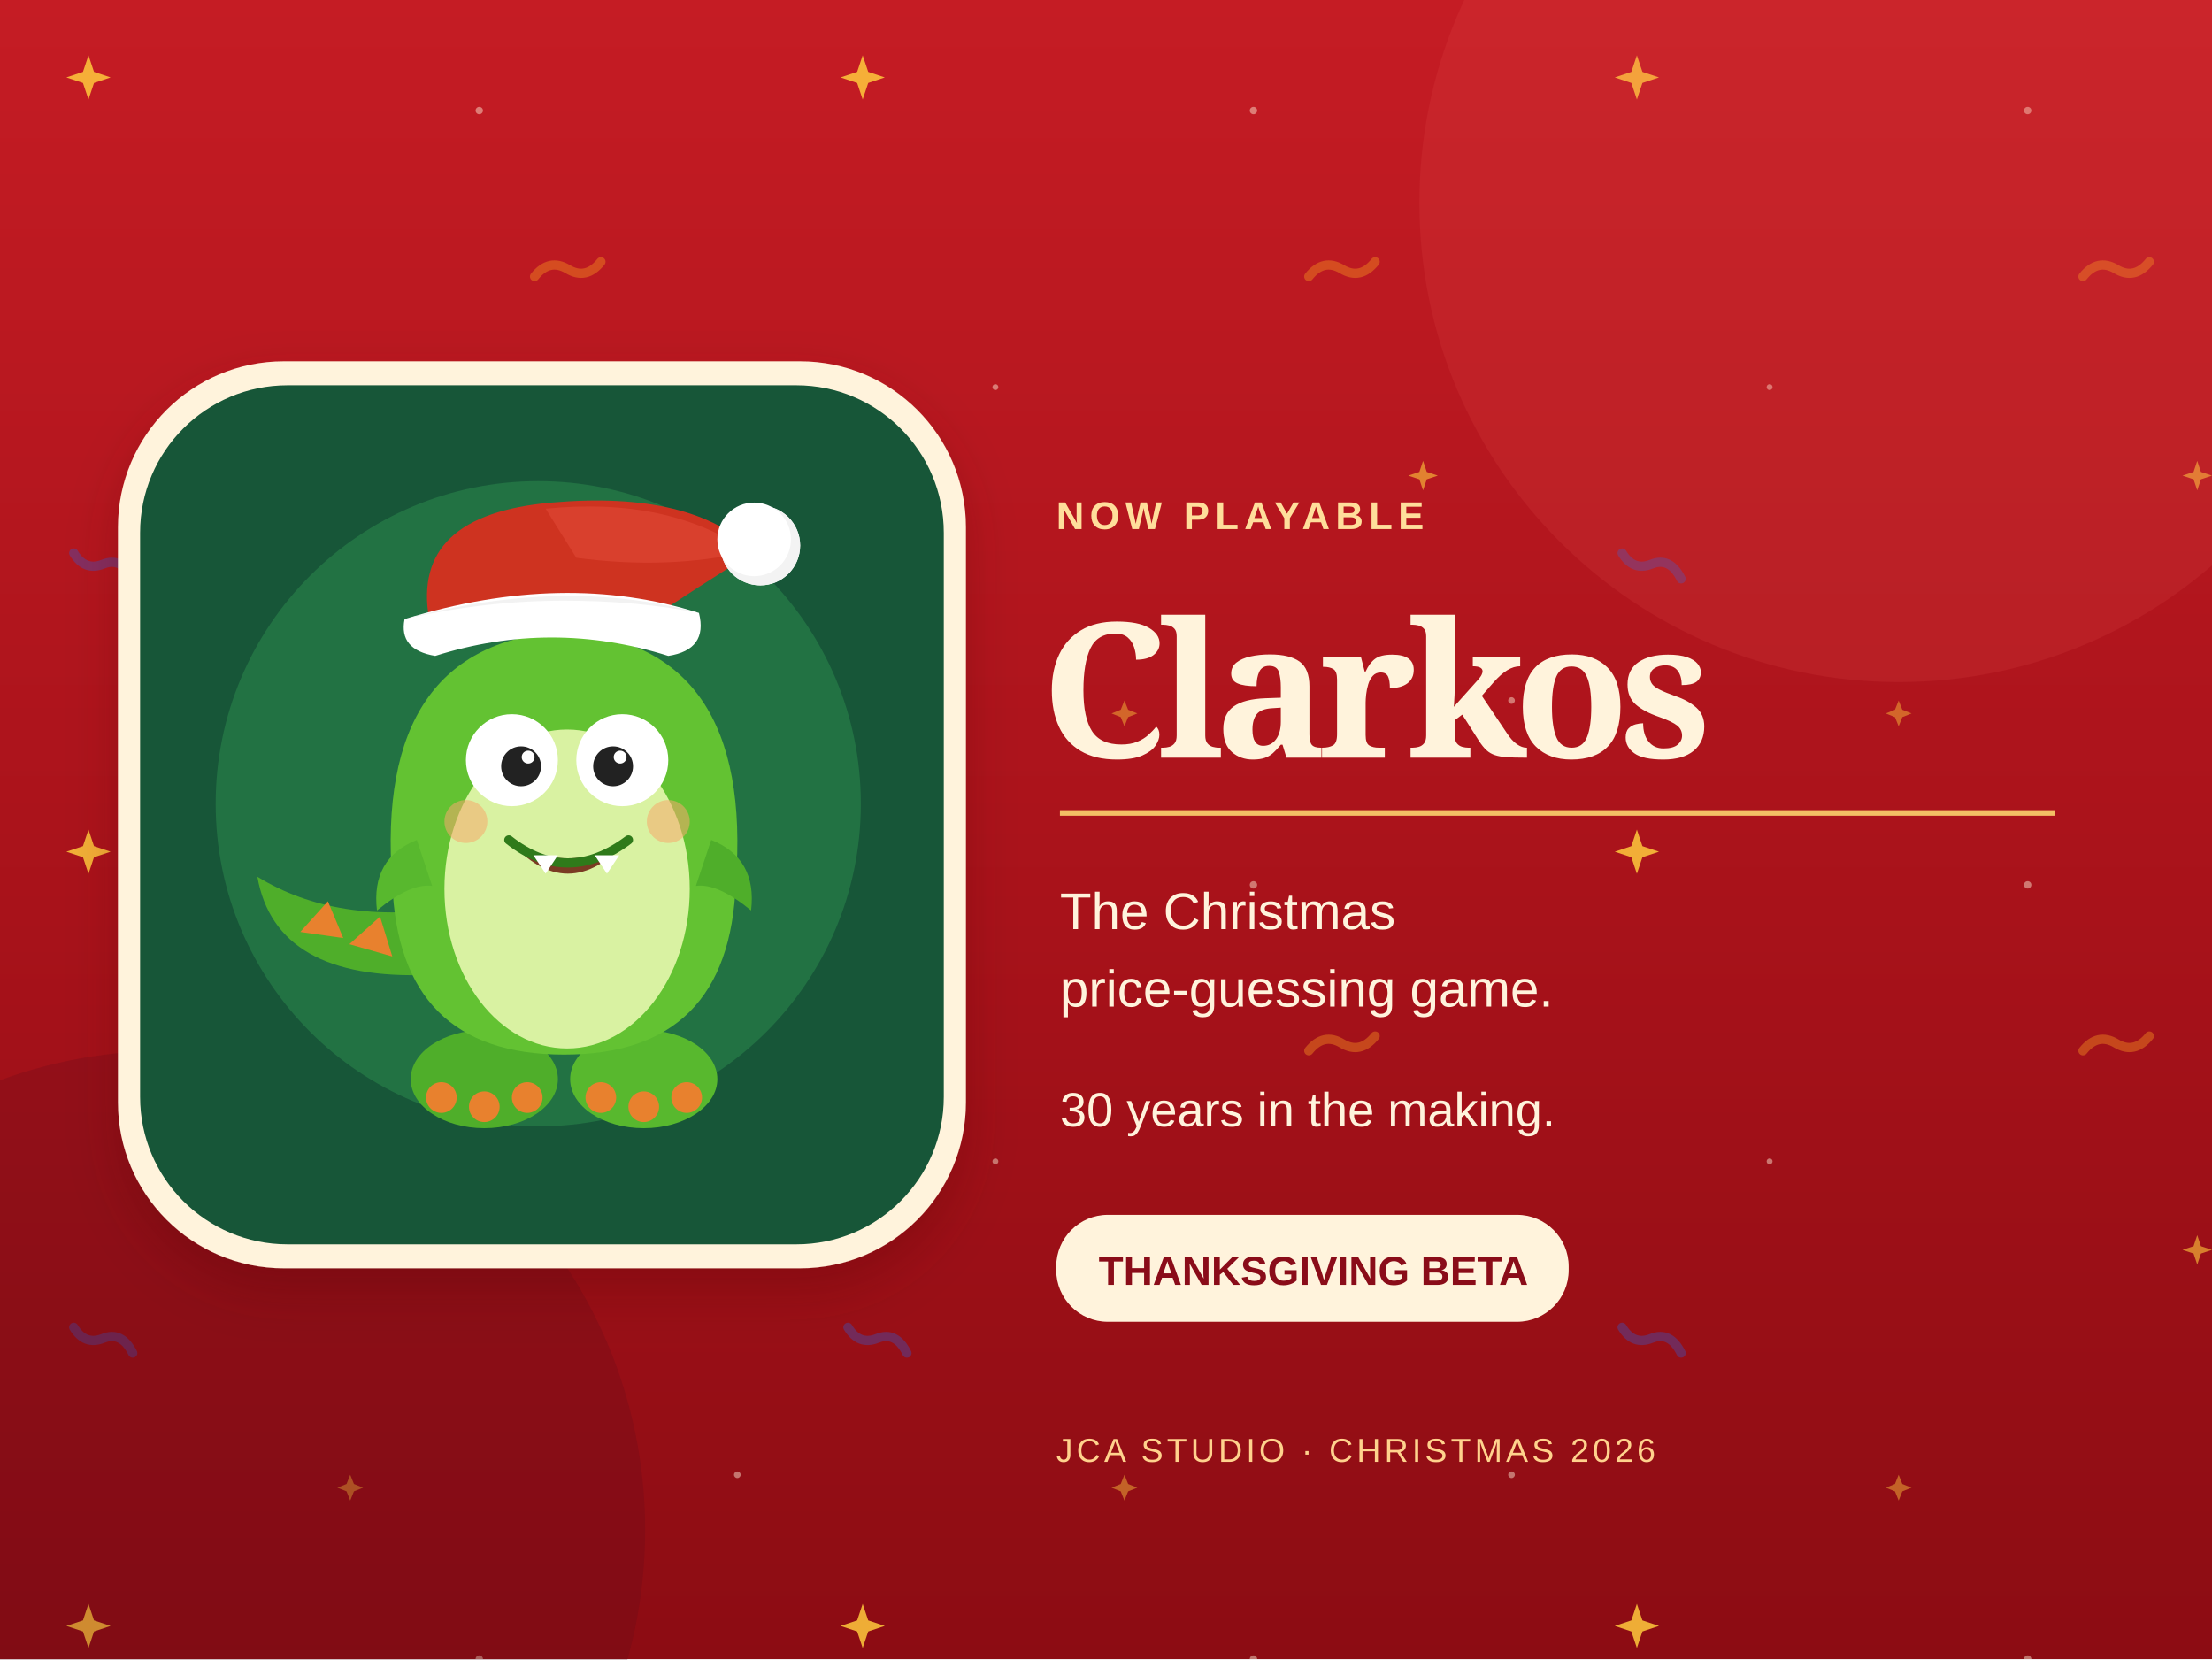
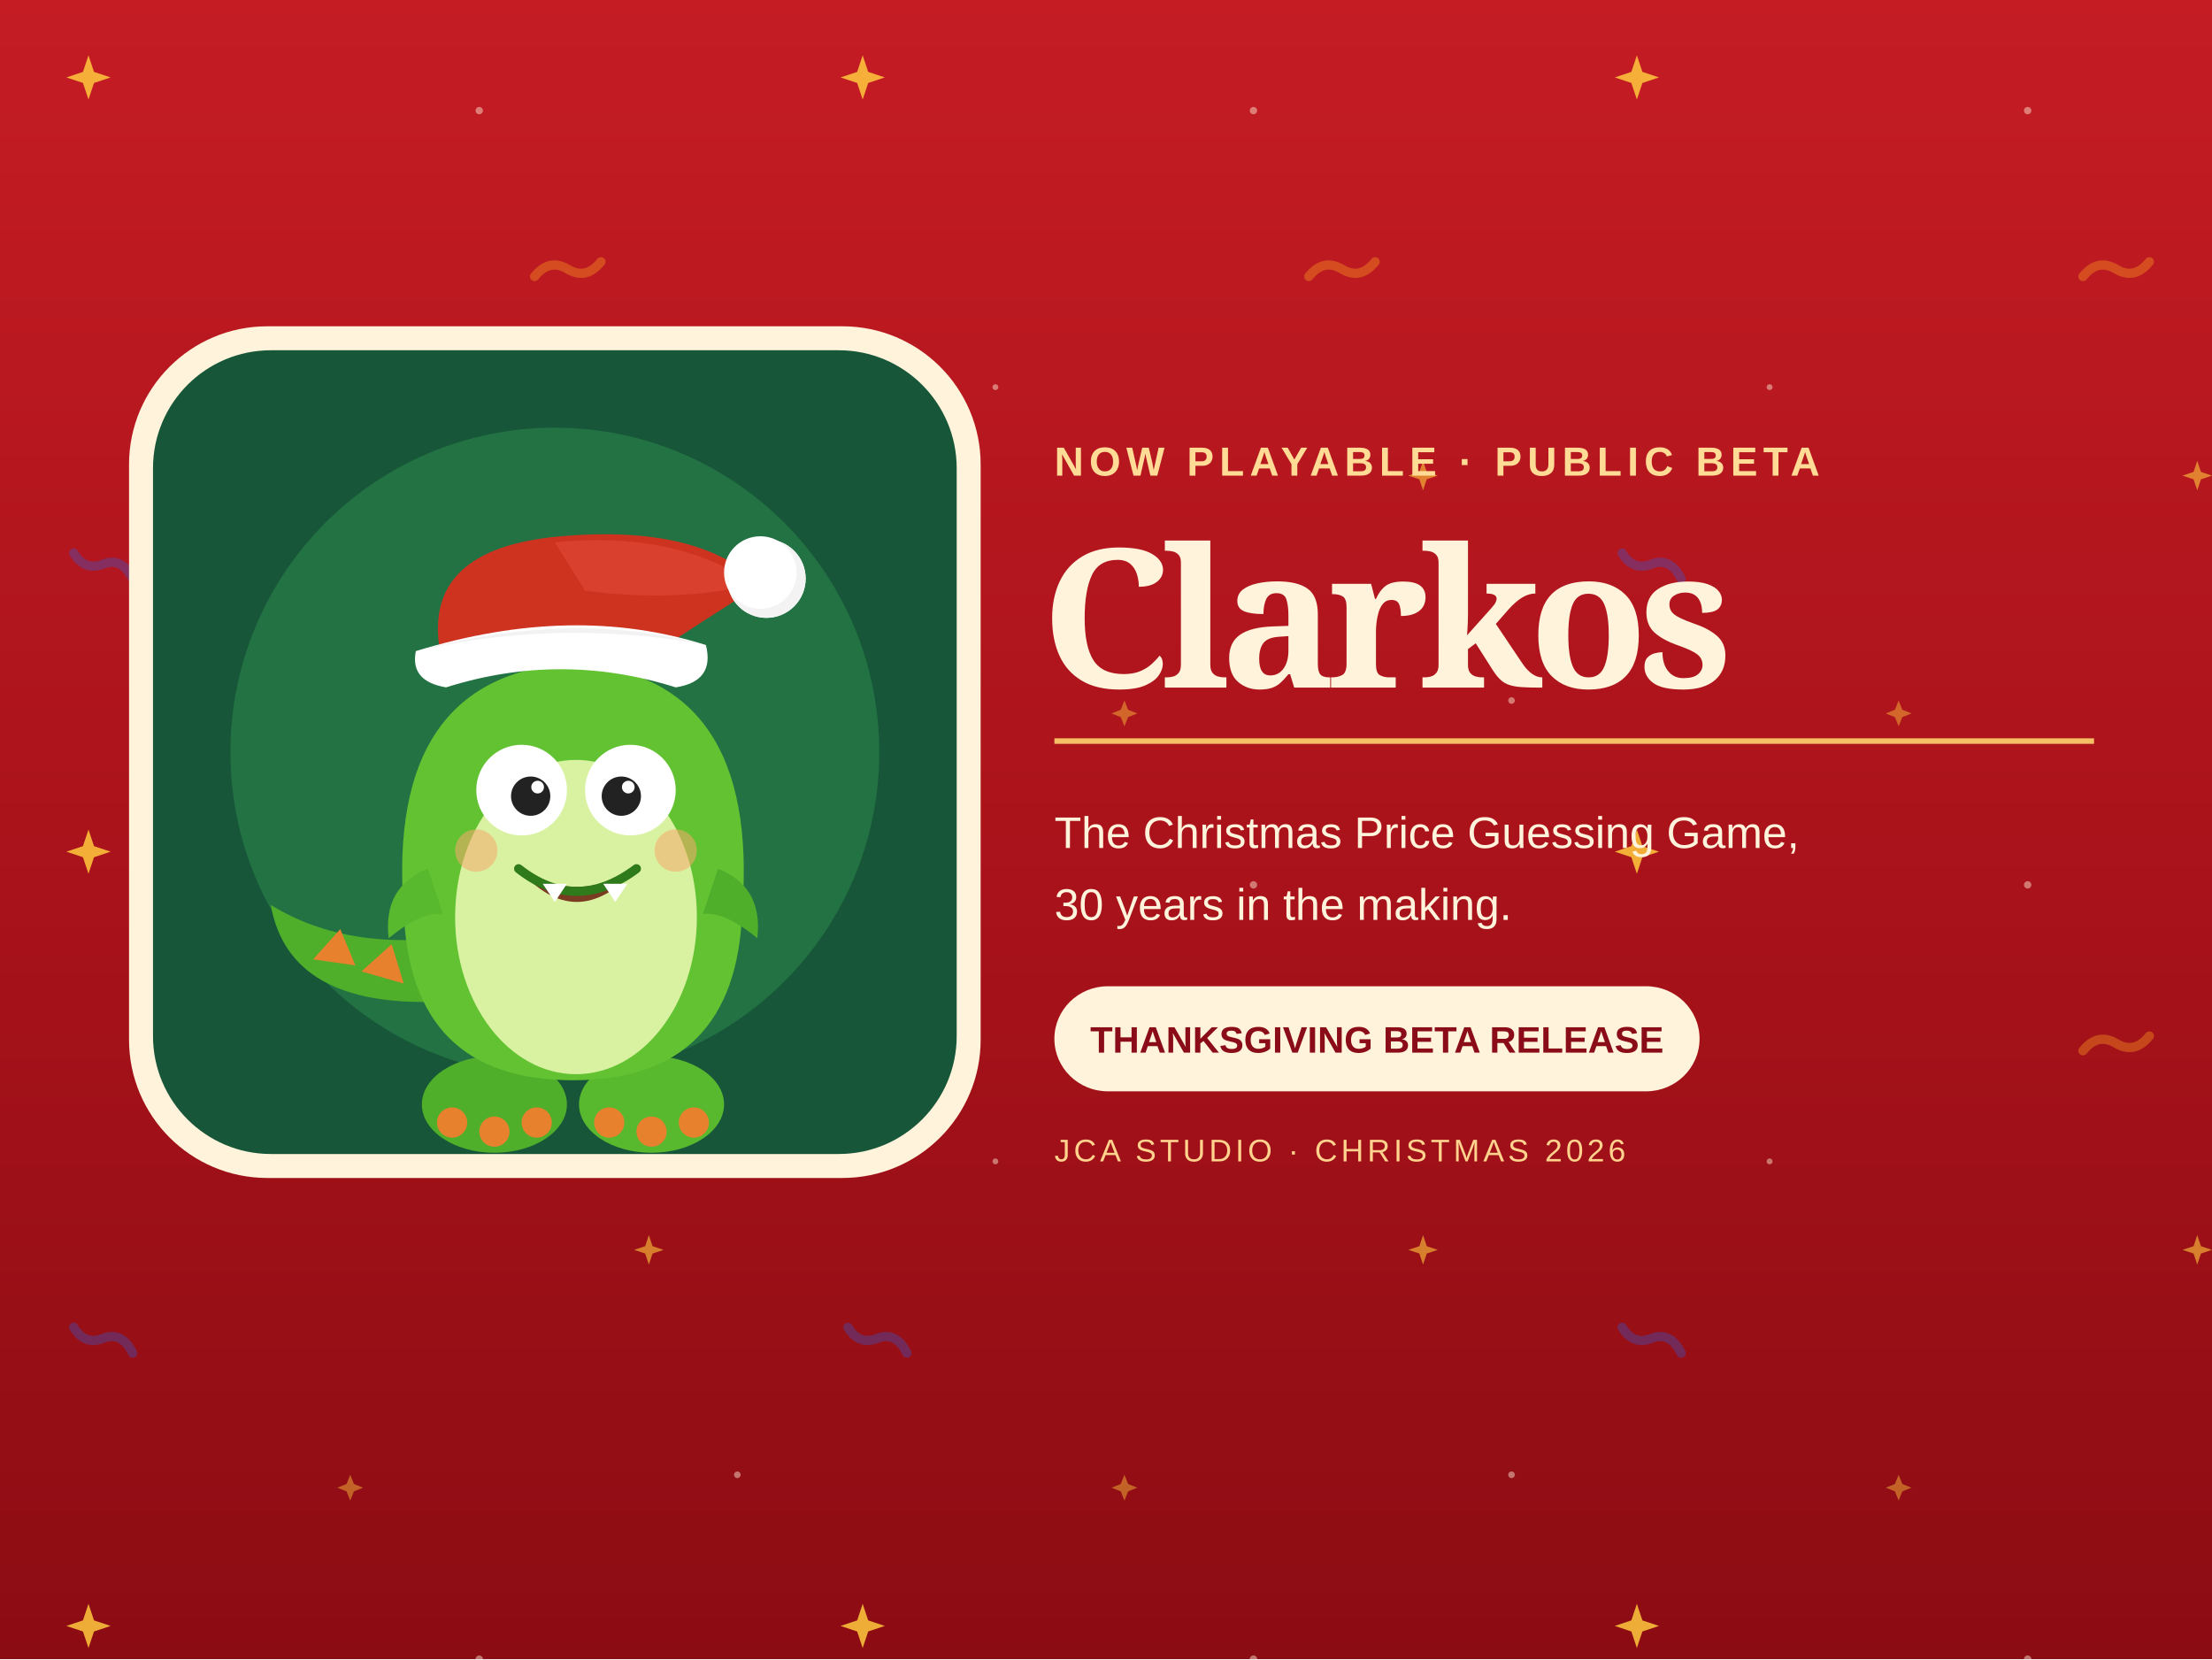
<svg xmlns="http://www.w3.org/2000/svg" width="1200" height="900" viewBox="0 0 1200 900" role="img" aria-labelledby="title desc">
  <defs>
    <linearGradient id="bg" x1="0" y1="0" x2="0" y2="1">
      <stop stop-color="#C51C24" />
      <stop offset=".55" stop-color="#A8121A" />
      <stop offset="1" stop-color="#8C0C13" />
    </linearGradient>
-     <filter id="sh">
-       <feDropShadow dx="0" dy="12" stdDeviation="13" flood-color="#4E0611" flood-opacity=".25" />
-     </filter>
    <pattern id="game-pattern" patternUnits="userSpaceOnUse" width="420" height="420">
      <g fill="#FFC93C">
        <path d="M48 30l3 9 9 3-9 3-3 9-3-9-9-3 9-3z" opacity=".85" />
        <path d="M352 250l2 6 6 2-6 2-2 6-2-6-6-2 6-2z" opacity=".6" />
        <path d="M190 380l2 5 5 2-5 2-2 5-2-5-5-2 5-2z" opacity=".45" />
      </g>
      <g fill="#FFF3DC" opacity=".45">
        <circle cx="260" cy="60" r="2" />
        <circle cx="120" cy="210" r="1.6" />
        <circle cx="400" cy="380" r="1.8" />
      </g>
      <g fill="none" stroke-linecap="round" stroke-width="5">
        <path d="M290 150q8-10 18-4t18-4" stroke="#F28A1E" opacity=".45" />
        <path d="M40 300q6 10 16 6t16 8" stroke="#2F5BD8" opacity=".35" />
      </g>
    </pattern>
  </defs>
  <rect width="1200" height="900" fill="url(#bg)" />
  <rect width="1200" height="900" fill="url(#game-pattern)" />
-   <circle cx="1030" cy="110" r="260" fill="#E85452" opacity=".15" />
-   <circle cx="90" cy="830" r="260" fill="#570817" opacity=".21" />
-   <rect x="64" y="196" width="460" height="492" rx="90" fill="#FFF3DC" filter="url(#sh)" />
-   <rect x="76" y="209" width="436" height="466" rx="80" fill="#175638" />
-   <circle cx="292" cy="436" r="175" fill="#227243" />
-   <svg x="113" y="225" width="366" height="408" viewBox="0 0 220 244">
+   <rect x="70" y="177" width="462" height="462" rx="75" fill="#FFF3DC" />
+   <rect x="83" y="190" width="436" height="436" rx="64" fill="#175638" />
+   <circle cx="301" cy="408" r="176" fill="#227243" />
+   <svg x="116" y="245" width="370" height="400" viewBox="0 0 220 244">
    <path d="M72 182 Q22 184 16 150 Q42 166 80 160 Z" fill="#4FAE2A" />
    <path d="M60 176 l-14 -4 l10 -9 Z" fill="#E8812E" />
    <path d="M44 170 l-14 -2 l9 -10 Z" fill="#E8812E" />
    <ellipse cx="90" cy="216" rx="24" ry="16" fill="#4FAE2A" />
    <ellipse cx="142" cy="216" rx="24" ry="16" fill="#58B82E" />
    <circle cx="76" cy="222" r="5" fill="#E8812E" />
    <circle cx="90" cy="225" r="5" fill="#E8812E" />
    <circle cx="104" cy="222" r="5" fill="#E8812E" />
    <circle cx="128" cy="222" r="5" fill="#E8812E" />
    <circle cx="142" cy="225" r="5" fill="#E8812E" />
    <circle cx="156" cy="222" r="5" fill="#E8812E" />
    <path d="M60 152 Q54 74 116 70 Q178 74 172 152 Q170 208 116 208 Q62 208 60 152 Z" fill="#63C232" />
    <ellipse cx="117" cy="154" rx="40" ry="52" fill="#D9F2A2" />
    <path d="M68 138 q-15 6 -13 23 q11 -9 18 -8 Z" fill="#58B82E" />
    <path d="M164 138 q15 6 13 23 q-11 -9 -18 -8 Z" fill="#4FAE2A" />
    <circle cx="99" cy="112" r="15" fill="#fff" />
    <circle cx="135" cy="112" r="15" fill="#fff" />
    <circle cx="102" cy="114" r="6.5" fill="#222" />
    <circle cx="132" cy="114" r="6.5" fill="#222" />
    <circle cx="104.3" cy="111" r="2.1" fill="#fff" />
    <circle cx="134.3" cy="111" r="2.1" fill="#fff" />
    <circle cx="84" cy="132" r="7" fill="#F6A96B" opacity=".55" />
    <circle cx="150" cy="132" r="7" fill="#F6A96B" opacity=".55" />
    <path d="M98 138 Q117 160 137 138 Q117 150 98 138 Z" fill="#7a3b23" />
    <path d="M98 138 Q117 153 137 138" fill="none" stroke="#2F7A1A" stroke-width="3" stroke-linecap="round" />
    <path d="M106 143 l4 6 l4 -6 Z" fill="#fff" />
    <path d="M126 143 l4 6 l4 -6 Z" fill="#fff" />
    <path d="M72 66 Q66 32 112 28 Q158 24 178 44 Q156 58 150 62 Q112 52 72 66 Z" fill="#CE3320" />
    <path d="M110 30 Q150 26 176 44 Q150 50 120 46 Z" fill="#E24A38" opacity=".55" />
    <circle cx="180" cy="42" r="13" fill="#fff" />
    <circle cx="180" cy="42" r="13" fill="#F3F3F3" />
    <circle cx="178" cy="40" r="12" fill="#fff" />
    <path d="M64 66 Q116 50 160 64 Q163 76 150 78 Q112 66 74 78 Q62 76 64 66 Z" fill="#fff" />
    <path d="M64 66 Q116 52 160 64 Q140 60 116 60 Q90 60 64 66 Z" fill="#EDEDED" opacity=".7" />
  </svg>
-   <text x="573" y="287" font-family="Arial,sans-serif" font-size="21" font-weight="700" letter-spacing="3" fill="#FFDE9B">NOW PLAYABLE</text>
-   <text x="565" y="411" font-family="Georgia,serif" font-weight="700" font-size="102" letter-spacing="-5" fill="#FFF3DC">Clarkos</text>
-   <path d="M575 441H1115" stroke="#F4BF65" stroke-width="3" />
-   <text x="575" y="504" font-family="Arial,sans-serif" font-size="28" fill="#FFF3DC">The Christmas</text>
-   <text x="575" y="546" font-family="Arial,sans-serif" font-size="28" fill="#FFF3DC">price-guessing game.</text>
-   <text x="575" y="611" font-family="Arial,sans-serif" font-size="26" fill="#FFF3DC">30 years in the making.</text>
-   <rect x="573" y="659" width="278" height="58" rx="28" fill="#FFF3DC" />
-   <text x="596" y="697" font-family="Arial,sans-serif" font-size="22" font-weight="700" fill="#8A0C19">THANKSGIVING BETA</text>
-   <text x="573" y="793" font-family="Arial,sans-serif" font-size="18" letter-spacing="2" fill="#FFD28D">JCA STUDIO · CHRISTMAS 2026</text>
+   <text x="572" y="258" font-family="Arial,sans-serif" font-size="22" font-weight="700" letter-spacing="3" fill="#FFDB96">NOW PLAYABLE · PUBLIC BETA</text>
+   <text x="565" y="373" font-family="Georgia,serif" font-size="105" font-weight="700" letter-spacing="-5" fill="#FFF3DC">Clarkos</text>
+   <path d="M572 402 H1136" stroke="#F4BF65" stroke-width="3" />
+   <text x="572" y="460" font-family="Arial,sans-serif" font-size="24" fill="#FFF3DC">The Christmas Price Guessing Game,</text>
+   <text x="572" y="499" font-family="Arial,sans-serif" font-size="24" fill="#FFF3DC">30 years in the making.</text>
+   <rect x="572" y="535" width="350" height="57" rx="29" fill="#FFF3DC" />
+   <text x="747" y="571" text-anchor="middle" font-family="Arial,sans-serif" font-size="20" font-weight="700" fill="#8A0C19">THANKSGIVING BETA RELEASE</text>
+   <text x="572" y="630" font-family="Arial,sans-serif" font-size="17" letter-spacing="2" fill="#FFD28D">JCA STUDIO · CHRISTMAS 2026</text>
</svg>
